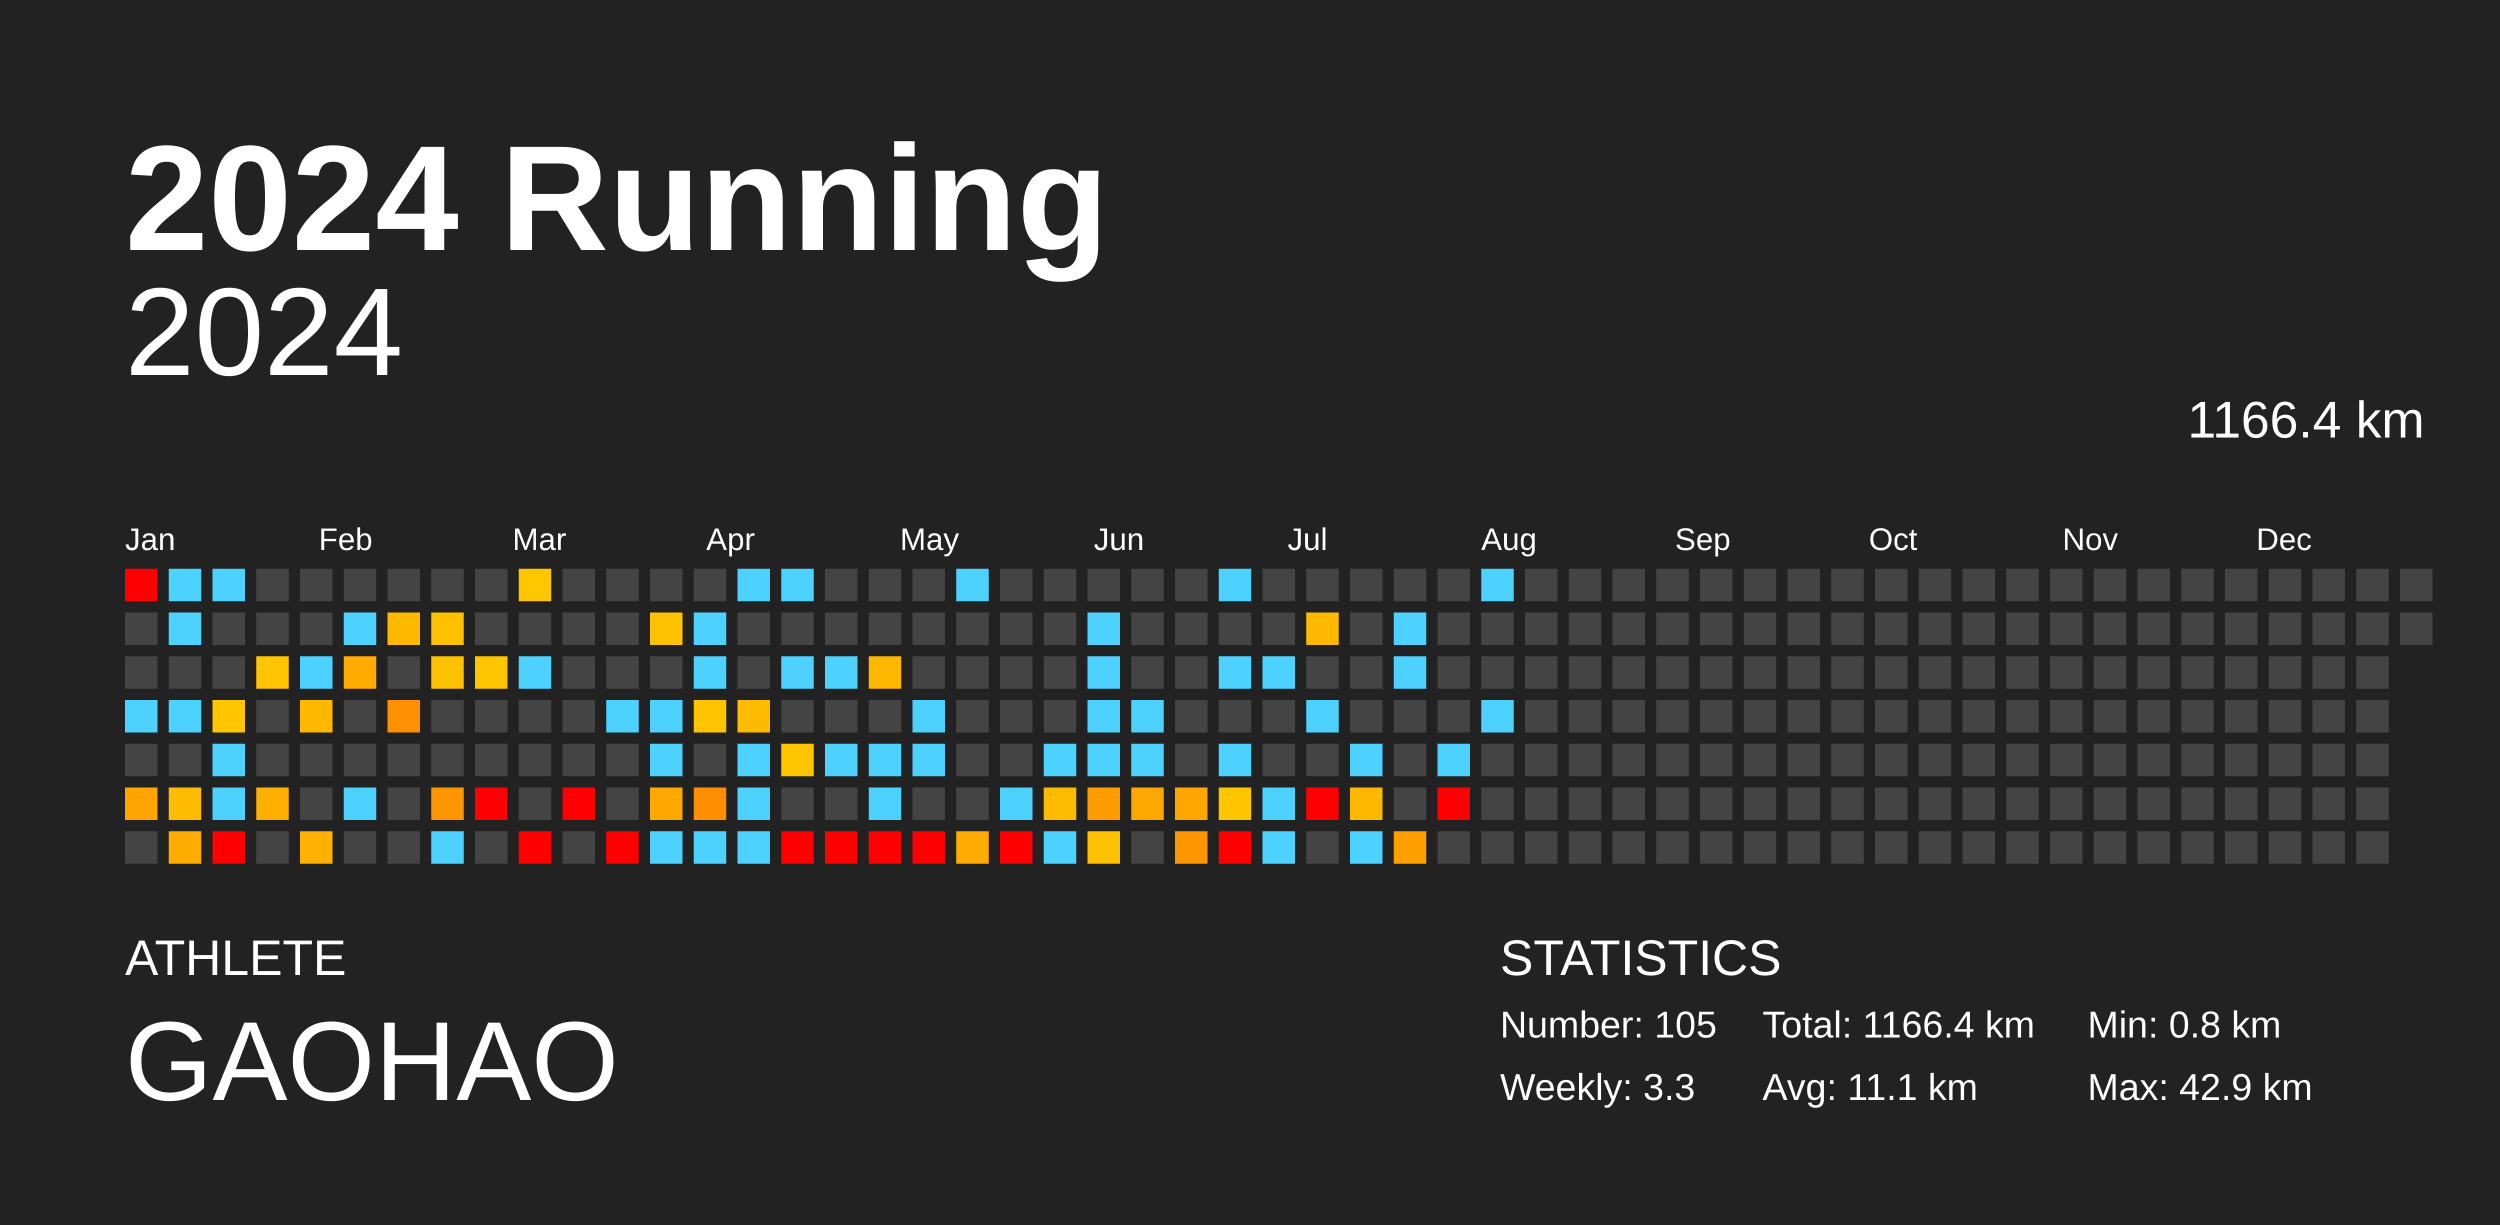
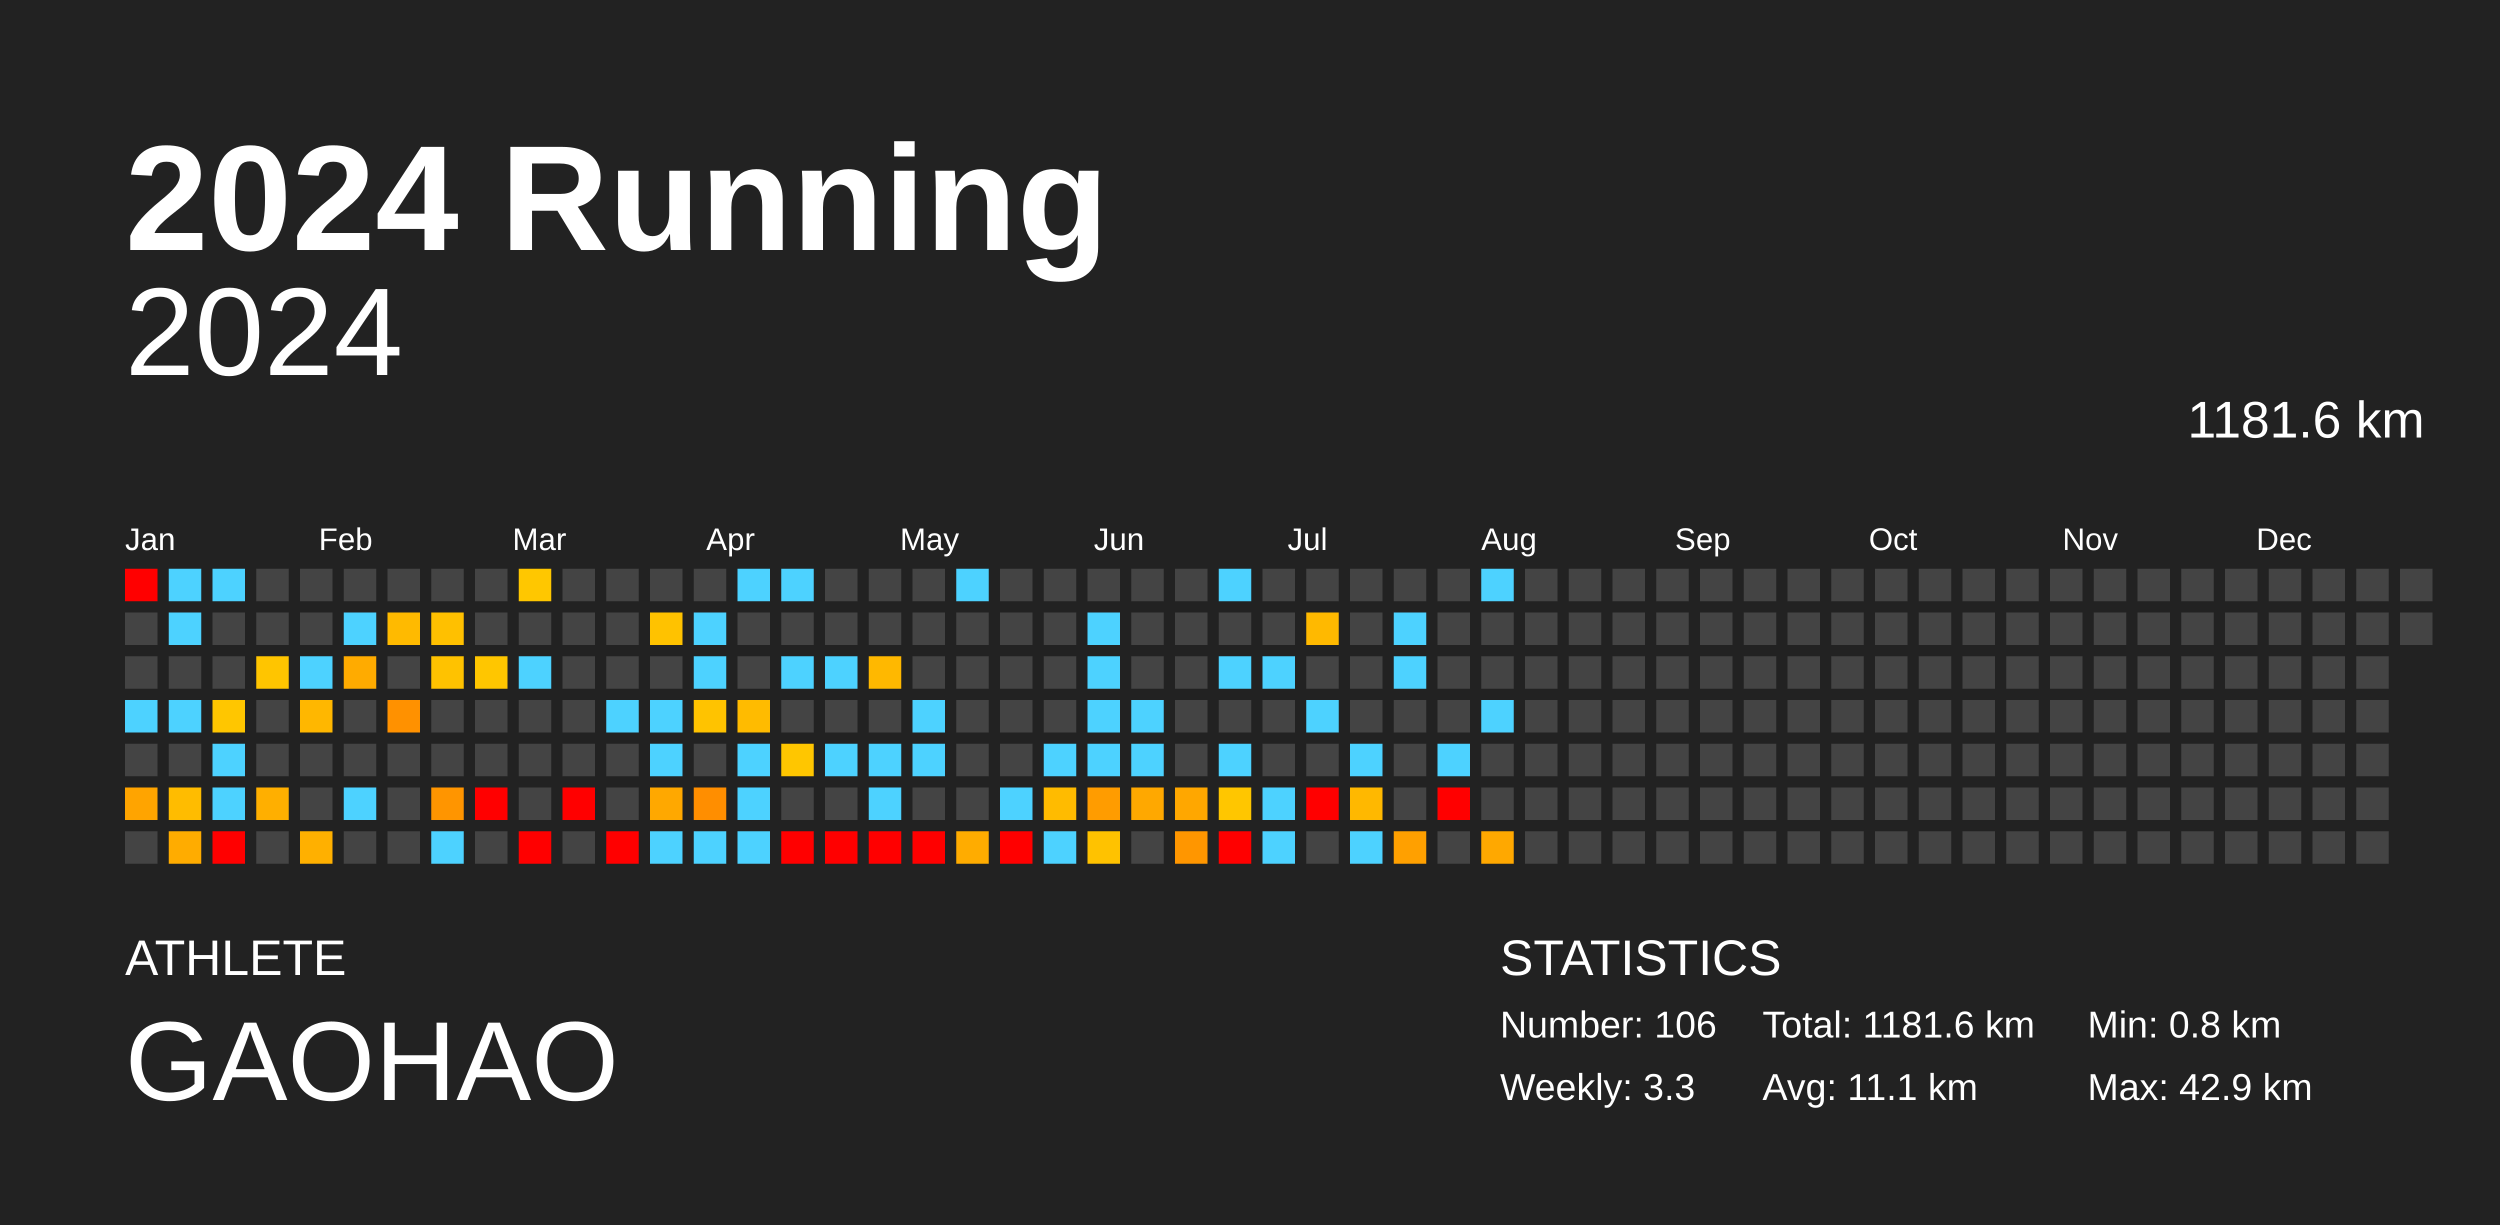
<svg xmlns="http://www.w3.org/2000/svg" baseProfile="full" height="98mm" version="1.1" viewBox="0,0,200,98" width="200mm">
  <defs />
  <rect fill="#222222" height="98" width="200" x="0" y="0" />
  <text fill="#FFFFFF" style="font-size:12px; font-family:Arial; font-weight:bold;" x="10" y="20">2024 Running</text>
  <text fill="#FFFFFF" style="font-size:4px; font-family:Arial" x="10" y="78">ATHLETE</text>
  <text fill="#FFFFFF" style="font-size:9px; font-family:Arial" x="10" y="88">GAOHAO</text>
  <text fill="#FFFFFF" style="font-size:4px; font-family:Arial" x="120" y="78">STATISTICS</text>
-   <text fill="#FFFFFF" style="font-size:3px; font-family:Arial" x="120" y="83">Number: 105</text>
+   <text fill="#FFFFFF" style="font-size:3px; font-family:Arial" x="120" y="83">Number: 106</text>
  <text fill="#FFFFFF" style="font-size:3px; font-family:Arial" x="120" y="88">Weekly: 3.3</text>
-   <text fill="#FFFFFF" style="font-size:3px; font-family:Arial" x="141" y="83">Total: 1166.4 km</text>
+   <text fill="#FFFFFF" style="font-size:3px; font-family:Arial" x="141" y="83">Total: 1181.6 km</text>
  <text fill="#FFFFFF" style="font-size:3px; font-family:Arial" x="141" y="88">Avg: 11.1 km</text>
  <text fill="#FFFFFF" style="font-size:3px; font-family:Arial" x="167" y="83">Min: 0.8 km</text>
  <text fill="#FFFFFF" style="font-size:3px; font-family:Arial" x="167" y="88">Max: 42.9 km</text>
  <text alignment-baseline="hanging" fill="#FFFFFF" style="font-size:10.0px; font-family:Arial;" x="10" y="30">2024</text>
-   <text alignment-baseline="hanging" fill="#FFFFFF" style="font-size:4.125px; font-family:Arial;" x="175" y="35">1166.4 km</text>
+   <text alignment-baseline="hanging" fill="#FFFFFF" style="font-size:4.125px; font-family:Arial;" x="175" y="35">1181.6 km</text>
  <text fill="#FFFFFF" style="font-size:2.5px; font-family:Arial" x="10.0" y="44">Jan</text>
  <text fill="#FFFFFF" style="font-size:2.5px; font-family:Arial" x="25.5" y="44">Feb</text>
  <text fill="#FFFFFF" style="font-size:2.5px; font-family:Arial" x="41.0" y="44">Mar</text>
  <text fill="#FFFFFF" style="font-size:2.5px; font-family:Arial" x="56.5" y="44">Apr</text>
  <text fill="#FFFFFF" style="font-size:2.5px; font-family:Arial" x="72.0" y="44">May</text>
  <text fill="#FFFFFF" style="font-size:2.5px; font-family:Arial" x="87.5" y="44">Jun</text>
  <text fill="#FFFFFF" style="font-size:2.5px; font-family:Arial" x="103.0" y="44">Jul</text>
  <text fill="#FFFFFF" style="font-size:2.5px; font-family:Arial" x="118.5" y="44">Aug</text>
  <text fill="#FFFFFF" style="font-size:2.5px; font-family:Arial" x="134.0" y="44">Sep</text>
  <text fill="#FFFFFF" style="font-size:2.5px; font-family:Arial" x="149.5" y="44">Oct</text>
  <text fill="#FFFFFF" style="font-size:2.5px; font-family:Arial" x="165.0" y="44">Nov</text>
  <text fill="#FFFFFF" style="font-size:2.5px; font-family:Arial" x="180.5" y="44">Dec</text>
  <rect fill="red" height="2.6" width="2.6" x="10.0" y="45.5" />
  <rect fill="#444444" height="2.6" width="2.6" x="10.0" y="49.0" />
  <rect fill="#444444" height="2.6" width="2.6" x="10.0" y="52.5" />
  <rect fill="#4dd2ff" height="2.6" width="2.6" x="10.0" y="56.0" />
  <rect fill="#444444" height="2.6" width="2.6" x="10.0" y="59.5" />
  <rect fill="#ffa400" height="2.6" width="2.6" x="10.0" y="63.0" />
  <rect fill="#444444" height="2.6" width="2.6" x="10.0" y="66.5" />
  <rect fill="#4dd2ff" height="2.6" width="2.6" x="13.5" y="45.5" />
  <rect fill="#4dd2ff" height="2.6" width="2.6" x="13.5" y="49.0" />
  <rect fill="#444444" height="2.6" width="2.6" x="13.5" y="52.5" />
  <rect fill="#4dd2ff" height="2.6" width="2.6" x="13.5" y="56.0" />
  <rect fill="#444444" height="2.6" width="2.6" x="13.5" y="59.5" />
  <rect fill="#ffbc00" height="2.6" width="2.6" x="13.5" y="63.0" />
  <rect fill="#ffac00" height="2.6" width="2.6" x="13.5" y="66.5" />
  <rect fill="#4dd2ff" height="2.6" width="2.6" x="17.0" y="45.5" />
  <rect fill="#444444" height="2.6" width="2.6" x="17.0" y="49.0" />
  <rect fill="#444444" height="2.6" width="2.6" x="17.0" y="52.5" />
  <rect fill="#ffc600" height="2.6" width="2.6" x="17.0" y="56.0" />
  <rect fill="#4dd2ff" height="2.6" width="2.6" x="17.0" y="59.5" />
  <rect fill="#4dd2ff" height="2.6" width="2.6" x="17.0" y="63.0" />
  <rect fill="red" height="2.6" width="2.6" x="17.0" y="66.5" />
  <rect fill="#444444" height="2.6" width="2.6" x="20.5" y="45.5" />
  <rect fill="#444444" height="2.6" width="2.6" x="20.5" y="49.0" />
  <rect fill="#ffc500" height="2.6" width="2.6" x="20.5" y="52.5" />
  <rect fill="#444444" height="2.6" width="2.6" x="20.5" y="56.0" />
  <rect fill="#444444" height="2.6" width="2.6" x="20.5" y="59.5" />
  <rect fill="#ffaf00" height="2.6" width="2.6" x="20.5" y="63.0" />
  <rect fill="#444444" height="2.6" width="2.6" x="20.5" y="66.5" />
  <rect fill="#444444" height="2.6" width="2.6" x="24.0" y="45.5" />
  <rect fill="#444444" height="2.6" width="2.6" x="24.0" y="49.0" />
  <rect fill="#4dd2ff" height="2.6" width="2.6" x="24.0" y="52.5" />
  <rect fill="#ffb700" height="2.6" width="2.6" x="24.0" y="56.0" />
  <rect fill="#444444" height="2.6" width="2.6" x="24.0" y="59.5" />
  <rect fill="#444444" height="2.6" width="2.6" x="24.0" y="63.0" />
  <rect fill="#ffb000" height="2.6" width="2.6" x="24.0" y="66.5" />
  <rect fill="#444444" height="2.6" width="2.6" x="27.5" y="45.5" />
  <rect fill="#4dd2ff" height="2.6" width="2.6" x="27.5" y="49.0" />
  <rect fill="#ffab00" height="2.6" width="2.6" x="27.5" y="52.5" />
  <rect fill="#444444" height="2.6" width="2.6" x="27.5" y="56.0" />
  <rect fill="#444444" height="2.6" width="2.6" x="27.5" y="59.5" />
  <rect fill="#4dd2ff" height="2.6" width="2.6" x="27.5" y="63.0" />
  <rect fill="#444444" height="2.6" width="2.6" x="27.5" y="66.5" />
  <rect fill="#444444" height="2.6" width="2.6" x="31.0" y="45.5" />
  <rect fill="#ffba00" height="2.6" width="2.6" x="31.0" y="49.0" />
  <rect fill="#444444" height="2.6" width="2.6" x="31.0" y="52.5" />
  <rect fill="#ff9100" height="2.6" width="2.6" x="31.0" y="56.0" />
  <rect fill="#444444" height="2.6" width="2.6" x="31.0" y="59.5" />
  <rect fill="#444444" height="2.6" width="2.6" x="31.0" y="63.0" />
  <rect fill="#444444" height="2.6" width="2.6" x="31.0" y="66.5" />
  <rect fill="#444444" height="2.6" width="2.6" x="34.5" y="45.5" />
  <rect fill="#ffc000" height="2.6" width="2.6" x="34.5" y="49.0" />
  <rect fill="#ffc200" height="2.6" width="2.6" x="34.5" y="52.5" />
  <rect fill="#444444" height="2.6" width="2.6" x="34.5" y="56.0" />
  <rect fill="#444444" height="2.6" width="2.6" x="34.5" y="59.5" />
  <rect fill="#ff9500" height="2.6" width="2.6" x="34.5" y="63.0" />
  <rect fill="#4dd2ff" height="2.6" width="2.6" x="34.5" y="66.5" />
  <rect fill="#444444" height="2.6" width="2.6" x="38.0" y="45.5" />
  <rect fill="#444444" height="2.6" width="2.6" x="38.0" y="49.0" />
  <rect fill="#ffc600" height="2.6" width="2.6" x="38.0" y="52.5" />
  <rect fill="#444444" height="2.6" width="2.6" x="38.0" y="56.0" />
  <rect fill="#444444" height="2.6" width="2.6" x="38.0" y="59.5" />
  <rect fill="red" height="2.6" width="2.6" x="38.0" y="63.0" />
  <rect fill="#444444" height="2.6" width="2.6" x="38.0" y="66.5" />
  <rect fill="#ffc700" height="2.6" width="2.6" x="41.5" y="45.5" />
  <rect fill="#444444" height="2.6" width="2.6" x="41.5" y="49.0" />
  <rect fill="#4dd2ff" height="2.6" width="2.6" x="41.5" y="52.5" />
  <rect fill="#444444" height="2.6" width="2.6" x="41.5" y="56.0" />
  <rect fill="#444444" height="2.6" width="2.6" x="41.5" y="59.5" />
  <rect fill="#444444" height="2.6" width="2.6" x="41.5" y="63.0" />
  <rect fill="red" height="2.6" width="2.6" x="41.5" y="66.5" />
  <rect fill="#444444" height="2.6" width="2.6" x="45.0" y="45.5" />
  <rect fill="#444444" height="2.6" width="2.6" x="45.0" y="49.0" />
  <rect fill="#444444" height="2.6" width="2.6" x="45.0" y="52.5" />
  <rect fill="#444444" height="2.6" width="2.6" x="45.0" y="56.0" />
  <rect fill="#444444" height="2.6" width="2.6" x="45.0" y="59.5" />
  <rect fill="red" height="2.6" width="2.6" x="45.0" y="63.0" />
  <rect fill="#444444" height="2.6" width="2.6" x="45.0" y="66.5" />
  <rect fill="#444444" height="2.6" width="2.6" x="48.5" y="45.5" />
  <rect fill="#444444" height="2.6" width="2.6" x="48.5" y="49.0" />
  <rect fill="#444444" height="2.6" width="2.6" x="48.5" y="52.5" />
  <rect fill="#4dd2ff" height="2.6" width="2.6" x="48.5" y="56.0" />
  <rect fill="#444444" height="2.6" width="2.6" x="48.5" y="59.5" />
  <rect fill="#444444" height="2.6" width="2.6" x="48.5" y="63.0" />
  <rect fill="red" height="2.6" width="2.6" x="48.5" y="66.5" />
  <rect fill="#444444" height="2.6" width="2.6" x="52.0" y="45.5" />
  <rect fill="#ffc200" height="2.6" width="2.6" x="52.0" y="49.0" />
  <rect fill="#444444" height="2.6" width="2.6" x="52.0" y="52.5" />
  <rect fill="#4dd2ff" height="2.6" width="2.6" x="52.0" y="56.0" />
  <rect fill="#4dd2ff" height="2.6" width="2.6" x="52.0" y="59.5" />
  <rect fill="#ffa800" height="2.6" width="2.6" x="52.0" y="63.0" />
  <rect fill="#4dd2ff" height="2.6" width="2.6" x="52.0" y="66.5" />
  <rect fill="#444444" height="2.6" width="2.6" x="55.5" y="45.5" />
  <rect fill="#4dd2ff" height="2.6" width="2.6" x="55.5" y="49.0" />
  <rect fill="#4dd2ff" height="2.6" width="2.6" x="55.5" y="52.5" />
  <rect fill="#ffc300" height="2.6" width="2.6" x="55.5" y="56.0" />
  <rect fill="#444444" height="2.6" width="2.6" x="55.5" y="59.5" />
  <rect fill="#ff8e00" height="2.6" width="2.6" x="55.5" y="63.0" />
  <rect fill="#4dd2ff" height="2.6" width="2.6" x="55.5" y="66.5" />
  <rect fill="#4dd2ff" height="2.6" width="2.6" x="59.0" y="45.5" />
  <rect fill="#444444" height="2.6" width="2.6" x="59.0" y="49.0" />
  <rect fill="#444444" height="2.6" width="2.6" x="59.0" y="52.5" />
  <rect fill="#ffbb00" height="2.6" width="2.6" x="59.0" y="56.0" />
  <rect fill="#4dd2ff" height="2.6" width="2.6" x="59.0" y="59.5" />
  <rect fill="#4dd2ff" height="2.6" width="2.6" x="59.0" y="63.0" />
  <rect fill="#4dd2ff" height="2.6" width="2.6" x="59.0" y="66.5" />
  <rect fill="#4dd2ff" height="2.6" width="2.6" x="62.5" y="45.5" />
  <rect fill="#444444" height="2.6" width="2.6" x="62.5" y="49.0" />
  <rect fill="#4dd2ff" height="2.6" width="2.6" x="62.5" y="52.5" />
  <rect fill="#444444" height="2.6" width="2.6" x="62.5" y="56.0" />
  <rect fill="#ffc600" height="2.6" width="2.6" x="62.5" y="59.5" />
  <rect fill="#444444" height="2.6" width="2.6" x="62.5" y="63.0" />
  <rect fill="red" height="2.6" width="2.6" x="62.5" y="66.5" />
  <rect fill="#444444" height="2.6" width="2.6" x="66.0" y="45.5" />
  <rect fill="#444444" height="2.6" width="2.6" x="66.0" y="49.0" />
  <rect fill="#4dd2ff" height="2.6" width="2.6" x="66.0" y="52.5" />
  <rect fill="#444444" height="2.6" width="2.6" x="66.0" y="56.0" />
  <rect fill="#4dd2ff" height="2.6" width="2.6" x="66.0" y="59.5" />
  <rect fill="#444444" height="2.6" width="2.6" x="66.0" y="63.0" />
  <rect fill="red" height="2.6" width="2.6" x="66.0" y="66.5" />
  <rect fill="#444444" height="2.6" width="2.6" x="69.5" y="45.5" />
  <rect fill="#444444" height="2.6" width="2.6" x="69.5" y="49.0" />
  <rect fill="#ffb800" height="2.6" width="2.6" x="69.5" y="52.5" />
  <rect fill="#444444" height="2.6" width="2.6" x="69.5" y="56.0" />
  <rect fill="#4dd2ff" height="2.6" width="2.6" x="69.5" y="59.5" />
  <rect fill="#4dd2ff" height="2.6" width="2.6" x="69.5" y="63.0" />
  <rect fill="red" height="2.6" width="2.6" x="69.5" y="66.5" />
  <rect fill="#444444" height="2.6" width="2.6" x="73.0" y="45.5" />
  <rect fill="#444444" height="2.6" width="2.6" x="73.0" y="49.0" />
  <rect fill="#444444" height="2.6" width="2.6" x="73.0" y="52.5" />
  <rect fill="#4dd2ff" height="2.6" width="2.6" x="73.0" y="56.0" />
  <rect fill="#4dd2ff" height="2.6" width="2.6" x="73.0" y="59.5" />
  <rect fill="#444444" height="2.6" width="2.6" x="73.0" y="63.0" />
  <rect fill="red" height="2.6" width="2.6" x="73.0" y="66.5" />
  <rect fill="#4dd2ff" height="2.6" width="2.6" x="76.5" y="45.5" />
  <rect fill="#444444" height="2.6" width="2.6" x="76.5" y="49.0" />
  <rect fill="#444444" height="2.6" width="2.6" x="76.5" y="52.5" />
  <rect fill="#444444" height="2.6" width="2.6" x="76.5" y="56.0" />
  <rect fill="#444444" height="2.6" width="2.6" x="76.5" y="59.5" />
  <rect fill="#444444" height="2.6" width="2.6" x="76.5" y="63.0" />
  <rect fill="#ffac00" height="2.6" width="2.6" x="76.5" y="66.5" />
  <rect fill="#444444" height="2.6" width="2.6" x="80.0" y="45.5" />
  <rect fill="#444444" height="2.6" width="2.6" x="80.0" y="49.0" />
  <rect fill="#444444" height="2.6" width="2.6" x="80.0" y="52.5" />
  <rect fill="#444444" height="2.6" width="2.6" x="80.0" y="56.0" />
  <rect fill="#444444" height="2.6" width="2.6" x="80.0" y="59.5" />
  <rect fill="#4dd2ff" height="2.6" width="2.6" x="80.0" y="63.0" />
  <rect fill="red" height="2.6" width="2.6" x="80.0" y="66.5" />
  <rect fill="#444444" height="2.6" width="2.6" x="83.5" y="45.5" />
  <rect fill="#444444" height="2.6" width="2.6" x="83.5" y="49.0" />
  <rect fill="#444444" height="2.6" width="2.6" x="83.5" y="52.5" />
  <rect fill="#444444" height="2.6" width="2.6" x="83.5" y="56.0" />
  <rect fill="#4dd2ff" height="2.6" width="2.6" x="83.5" y="59.5" />
  <rect fill="#ffbb00" height="2.6" width="2.6" x="83.5" y="63.0" />
  <rect fill="#4dd2ff" height="2.6" width="2.6" x="83.5" y="66.5" />
  <rect fill="#444444" height="2.6" width="2.6" x="87.0" y="45.5" />
  <rect fill="#4dd2ff" height="2.6" width="2.6" x="87.0" y="49.0" />
  <rect fill="#4dd2ff" height="2.6" width="2.6" x="87.0" y="52.5" />
  <rect fill="#4dd2ff" height="2.6" width="2.6" x="87.0" y="56.0" />
  <rect fill="#4dd2ff" height="2.6" width="2.6" x="87.0" y="59.5" />
  <rect fill="#ff9c00" height="2.6" width="2.6" x="87.0" y="63.0" />
  <rect fill="#ffc200" height="2.6" width="2.6" x="87.0" y="66.5" />
  <rect fill="#444444" height="2.6" width="2.6" x="90.5" y="45.5" />
  <rect fill="#444444" height="2.6" width="2.6" x="90.5" y="49.0" />
  <rect fill="#444444" height="2.6" width="2.6" x="90.5" y="52.5" />
  <rect fill="#4dd2ff" height="2.6" width="2.6" x="90.5" y="56.0" />
  <rect fill="#4dd2ff" height="2.6" width="2.6" x="90.5" y="59.5" />
  <rect fill="#ffa800" height="2.6" width="2.6" x="90.5" y="63.0" />
  <rect fill="#444444" height="2.6" width="2.6" x="90.5" y="66.5" />
  <rect fill="#444444" height="2.6" width="2.6" x="94.0" y="45.5" />
  <rect fill="#444444" height="2.6" width="2.6" x="94.0" y="49.0" />
  <rect fill="#444444" height="2.6" width="2.6" x="94.0" y="52.5" />
  <rect fill="#444444" height="2.6" width="2.6" x="94.0" y="56.0" />
  <rect fill="#444444" height="2.6" width="2.6" x="94.0" y="59.5" />
  <rect fill="#ffa700" height="2.6" width="2.6" x="94.0" y="63.0" />
  <rect fill="#ff9600" height="2.6" width="2.6" x="94.0" y="66.5" />
  <rect fill="#4dd2ff" height="2.6" width="2.6" x="97.5" y="45.5" />
  <rect fill="#444444" height="2.6" width="2.6" x="97.5" y="49.0" />
  <rect fill="#4dd2ff" height="2.6" width="2.6" x="97.5" y="52.5" />
  <rect fill="#444444" height="2.6" width="2.6" x="97.5" y="56.0" />
  <rect fill="#4dd2ff" height="2.6" width="2.6" x="97.5" y="59.5" />
  <rect fill="#ffc600" height="2.6" width="2.6" x="97.5" y="63.0" />
  <rect fill="red" height="2.6" width="2.6" x="97.5" y="66.5" />
  <rect fill="#444444" height="2.6" width="2.6" x="101.0" y="45.5" />
  <rect fill="#444444" height="2.6" width="2.6" x="101.0" y="49.0" />
  <rect fill="#4dd2ff" height="2.6" width="2.6" x="101.0" y="52.5" />
  <rect fill="#444444" height="2.6" width="2.6" x="101.0" y="56.0" />
  <rect fill="#444444" height="2.6" width="2.6" x="101.0" y="59.5" />
  <rect fill="#4dd2ff" height="2.6" width="2.6" x="101.0" y="63.0" />
  <rect fill="#4dd2ff" height="2.6" width="2.6" x="101.0" y="66.5" />
  <rect fill="#444444" height="2.6" width="2.6" x="104.5" y="45.5" />
  <rect fill="#ffb900" height="2.6" width="2.6" x="104.5" y="49.0" />
  <rect fill="#444444" height="2.6" width="2.6" x="104.5" y="52.5" />
  <rect fill="#4dd2ff" height="2.6" width="2.6" x="104.5" y="56.0" />
  <rect fill="#444444" height="2.6" width="2.6" x="104.5" y="59.5" />
  <rect fill="red" height="2.6" width="2.6" x="104.5" y="63.0" />
  <rect fill="#444444" height="2.6" width="2.6" x="104.5" y="66.5" />
  <rect fill="#444444" height="2.6" width="2.6" x="108.0" y="45.5" />
  <rect fill="#444444" height="2.6" width="2.6" x="108.0" y="49.0" />
  <rect fill="#444444" height="2.6" width="2.6" x="108.0" y="52.5" />
  <rect fill="#444444" height="2.6" width="2.6" x="108.0" y="56.0" />
  <rect fill="#4dd2ff" height="2.6" width="2.6" x="108.0" y="59.5" />
  <rect fill="#ffb800" height="2.6" width="2.6" x="108.0" y="63.0" />
  <rect fill="#4dd2ff" height="2.6" width="2.6" x="108.0" y="66.5" />
  <rect fill="#444444" height="2.6" width="2.6" x="111.5" y="45.5" />
  <rect fill="#4dd2ff" height="2.6" width="2.6" x="111.5" y="49.0" />
  <rect fill="#4dd2ff" height="2.6" width="2.6" x="111.5" y="52.5" />
  <rect fill="#444444" height="2.6" width="2.6" x="111.5" y="56.0" />
  <rect fill="#444444" height="2.6" width="2.6" x="111.5" y="59.5" />
  <rect fill="#444444" height="2.6" width="2.6" x="111.5" y="63.0" />
  <rect fill="#ffa000" height="2.6" width="2.6" x="111.5" y="66.5" />
  <rect fill="#444444" height="2.6" width="2.6" x="115.0" y="45.5" />
  <rect fill="#444444" height="2.6" width="2.6" x="115.0" y="49.0" />
  <rect fill="#444444" height="2.6" width="2.6" x="115.0" y="52.5" />
  <rect fill="#444444" height="2.6" width="2.6" x="115.0" y="56.0" />
  <rect fill="#4dd2ff" height="2.6" width="2.6" x="115.0" y="59.5" />
  <rect fill="red" height="2.6" width="2.6" x="115.0" y="63.0" />
  <rect fill="#444444" height="2.6" width="2.6" x="115.0" y="66.5" />
  <rect fill="#4dd2ff" height="2.6" width="2.6" x="118.5" y="45.5" />
  <rect fill="#444444" height="2.6" width="2.6" x="118.5" y="49.0" />
  <rect fill="#444444" height="2.6" width="2.6" x="118.5" y="52.5" />
  <rect fill="#4dd2ff" height="2.6" width="2.6" x="118.5" y="56.0" />
  <rect fill="#444444" height="2.6" width="2.6" x="118.5" y="59.5" />
  <rect fill="#444444" height="2.6" width="2.6" x="118.5" y="63.0" />
-   <rect fill="#444444" height="2.6" width="2.6" x="118.5" y="66.5" />
+   <rect fill="#ffa800" height="2.6" width="2.6" x="118.5" y="66.5" />
  <rect fill="#444444" height="2.6" width="2.6" x="122.0" y="45.5" />
  <rect fill="#444444" height="2.6" width="2.6" x="122.0" y="49.0" />
  <rect fill="#444444" height="2.6" width="2.6" x="122.0" y="52.5" />
  <rect fill="#444444" height="2.6" width="2.6" x="122.0" y="56.0" />
  <rect fill="#444444" height="2.6" width="2.6" x="122.0" y="59.5" />
  <rect fill="#444444" height="2.6" width="2.6" x="122.0" y="63.0" />
  <rect fill="#444444" height="2.6" width="2.6" x="122.0" y="66.5" />
  <rect fill="#444444" height="2.6" width="2.6" x="125.5" y="45.5" />
  <rect fill="#444444" height="2.6" width="2.6" x="125.5" y="49.0" />
  <rect fill="#444444" height="2.6" width="2.6" x="125.5" y="52.5" />
  <rect fill="#444444" height="2.6" width="2.6" x="125.5" y="56.0" />
  <rect fill="#444444" height="2.6" width="2.6" x="125.5" y="59.5" />
  <rect fill="#444444" height="2.6" width="2.6" x="125.5" y="63.0" />
  <rect fill="#444444" height="2.6" width="2.6" x="125.5" y="66.5" />
  <rect fill="#444444" height="2.6" width="2.6" x="129.0" y="45.5" />
  <rect fill="#444444" height="2.6" width="2.6" x="129.0" y="49.0" />
  <rect fill="#444444" height="2.6" width="2.6" x="129.0" y="52.5" />
  <rect fill="#444444" height="2.6" width="2.6" x="129.0" y="56.0" />
  <rect fill="#444444" height="2.6" width="2.6" x="129.0" y="59.5" />
  <rect fill="#444444" height="2.6" width="2.6" x="129.0" y="63.0" />
  <rect fill="#444444" height="2.6" width="2.6" x="129.0" y="66.5" />
  <rect fill="#444444" height="2.6" width="2.6" x="132.5" y="45.5" />
  <rect fill="#444444" height="2.6" width="2.6" x="132.5" y="49.0" />
  <rect fill="#444444" height="2.6" width="2.6" x="132.5" y="52.5" />
  <rect fill="#444444" height="2.6" width="2.6" x="132.5" y="56.0" />
  <rect fill="#444444" height="2.6" width="2.6" x="132.5" y="59.5" />
  <rect fill="#444444" height="2.6" width="2.6" x="132.5" y="63.0" />
  <rect fill="#444444" height="2.6" width="2.6" x="132.5" y="66.5" />
  <rect fill="#444444" height="2.6" width="2.6" x="136.0" y="45.5" />
  <rect fill="#444444" height="2.6" width="2.6" x="136.0" y="49.0" />
  <rect fill="#444444" height="2.6" width="2.6" x="136.0" y="52.5" />
  <rect fill="#444444" height="2.6" width="2.6" x="136.0" y="56.0" />
  <rect fill="#444444" height="2.6" width="2.6" x="136.0" y="59.5" />
  <rect fill="#444444" height="2.6" width="2.6" x="136.0" y="63.0" />
  <rect fill="#444444" height="2.6" width="2.6" x="136.0" y="66.5" />
  <rect fill="#444444" height="2.6" width="2.6" x="139.5" y="45.5" />
  <rect fill="#444444" height="2.6" width="2.6" x="139.5" y="49.0" />
  <rect fill="#444444" height="2.6" width="2.6" x="139.5" y="52.5" />
  <rect fill="#444444" height="2.6" width="2.6" x="139.5" y="56.0" />
  <rect fill="#444444" height="2.6" width="2.6" x="139.5" y="59.5" />
  <rect fill="#444444" height="2.6" width="2.6" x="139.5" y="63.0" />
  <rect fill="#444444" height="2.6" width="2.6" x="139.5" y="66.5" />
  <rect fill="#444444" height="2.6" width="2.6" x="143.0" y="45.5" />
  <rect fill="#444444" height="2.6" width="2.6" x="143.0" y="49.0" />
  <rect fill="#444444" height="2.6" width="2.6" x="143.0" y="52.5" />
  <rect fill="#444444" height="2.6" width="2.6" x="143.0" y="56.0" />
  <rect fill="#444444" height="2.6" width="2.6" x="143.0" y="59.5" />
  <rect fill="#444444" height="2.6" width="2.6" x="143.0" y="63.0" />
  <rect fill="#444444" height="2.6" width="2.6" x="143.0" y="66.5" />
  <rect fill="#444444" height="2.6" width="2.6" x="146.5" y="45.5" />
  <rect fill="#444444" height="2.6" width="2.6" x="146.5" y="49.0" />
  <rect fill="#444444" height="2.6" width="2.6" x="146.5" y="52.5" />
  <rect fill="#444444" height="2.6" width="2.6" x="146.5" y="56.0" />
  <rect fill="#444444" height="2.6" width="2.6" x="146.5" y="59.5" />
  <rect fill="#444444" height="2.6" width="2.6" x="146.5" y="63.0" />
  <rect fill="#444444" height="2.6" width="2.6" x="146.5" y="66.5" />
  <rect fill="#444444" height="2.6" width="2.6" x="150.0" y="45.5" />
  <rect fill="#444444" height="2.6" width="2.6" x="150.0" y="49.0" />
  <rect fill="#444444" height="2.6" width="2.6" x="150.0" y="52.5" />
  <rect fill="#444444" height="2.6" width="2.6" x="150.0" y="56.0" />
  <rect fill="#444444" height="2.6" width="2.6" x="150.0" y="59.5" />
  <rect fill="#444444" height="2.6" width="2.6" x="150.0" y="63.0" />
  <rect fill="#444444" height="2.6" width="2.6" x="150.0" y="66.5" />
  <rect fill="#444444" height="2.6" width="2.6" x="153.5" y="45.5" />
  <rect fill="#444444" height="2.6" width="2.6" x="153.5" y="49.0" />
  <rect fill="#444444" height="2.6" width="2.6" x="153.5" y="52.5" />
  <rect fill="#444444" height="2.6" width="2.6" x="153.5" y="56.0" />
  <rect fill="#444444" height="2.6" width="2.6" x="153.5" y="59.5" />
  <rect fill="#444444" height="2.6" width="2.6" x="153.5" y="63.0" />
  <rect fill="#444444" height="2.6" width="2.6" x="153.5" y="66.5" />
  <rect fill="#444444" height="2.6" width="2.6" x="157.0" y="45.5" />
  <rect fill="#444444" height="2.6" width="2.6" x="157.0" y="49.0" />
  <rect fill="#444444" height="2.6" width="2.6" x="157.0" y="52.5" />
  <rect fill="#444444" height="2.6" width="2.6" x="157.0" y="56.0" />
  <rect fill="#444444" height="2.6" width="2.6" x="157.0" y="59.5" />
  <rect fill="#444444" height="2.6" width="2.6" x="157.0" y="63.0" />
  <rect fill="#444444" height="2.6" width="2.6" x="157.0" y="66.5" />
  <rect fill="#444444" height="2.6" width="2.6" x="160.5" y="45.5" />
  <rect fill="#444444" height="2.6" width="2.6" x="160.5" y="49.0" />
  <rect fill="#444444" height="2.6" width="2.6" x="160.5" y="52.5" />
  <rect fill="#444444" height="2.6" width="2.6" x="160.5" y="56.0" />
  <rect fill="#444444" height="2.6" width="2.6" x="160.5" y="59.5" />
  <rect fill="#444444" height="2.6" width="2.6" x="160.5" y="63.0" />
  <rect fill="#444444" height="2.6" width="2.6" x="160.5" y="66.5" />
  <rect fill="#444444" height="2.6" width="2.6" x="164.0" y="45.5" />
  <rect fill="#444444" height="2.6" width="2.6" x="164.0" y="49.0" />
  <rect fill="#444444" height="2.6" width="2.6" x="164.0" y="52.5" />
  <rect fill="#444444" height="2.6" width="2.6" x="164.0" y="56.0" />
  <rect fill="#444444" height="2.6" width="2.6" x="164.0" y="59.5" />
  <rect fill="#444444" height="2.6" width="2.6" x="164.0" y="63.0" />
  <rect fill="#444444" height="2.6" width="2.6" x="164.0" y="66.5" />
  <rect fill="#444444" height="2.6" width="2.6" x="167.5" y="45.5" />
  <rect fill="#444444" height="2.6" width="2.6" x="167.5" y="49.0" />
  <rect fill="#444444" height="2.6" width="2.6" x="167.5" y="52.5" />
  <rect fill="#444444" height="2.6" width="2.6" x="167.5" y="56.0" />
  <rect fill="#444444" height="2.6" width="2.6" x="167.5" y="59.5" />
  <rect fill="#444444" height="2.6" width="2.6" x="167.5" y="63.0" />
  <rect fill="#444444" height="2.6" width="2.6" x="167.5" y="66.5" />
  <rect fill="#444444" height="2.6" width="2.6" x="171.0" y="45.5" />
  <rect fill="#444444" height="2.6" width="2.6" x="171.0" y="49.0" />
  <rect fill="#444444" height="2.6" width="2.6" x="171.0" y="52.5" />
  <rect fill="#444444" height="2.6" width="2.6" x="171.0" y="56.0" />
  <rect fill="#444444" height="2.6" width="2.6" x="171.0" y="59.5" />
  <rect fill="#444444" height="2.6" width="2.6" x="171.0" y="63.0" />
  <rect fill="#444444" height="2.6" width="2.6" x="171.0" y="66.5" />
  <rect fill="#444444" height="2.6" width="2.6" x="174.5" y="45.5" />
  <rect fill="#444444" height="2.6" width="2.6" x="174.5" y="49.0" />
  <rect fill="#444444" height="2.6" width="2.6" x="174.5" y="52.5" />
  <rect fill="#444444" height="2.6" width="2.6" x="174.5" y="56.0" />
  <rect fill="#444444" height="2.6" width="2.6" x="174.5" y="59.5" />
  <rect fill="#444444" height="2.6" width="2.6" x="174.5" y="63.0" />
  <rect fill="#444444" height="2.6" width="2.6" x="174.5" y="66.5" />
  <rect fill="#444444" height="2.6" width="2.6" x="178.0" y="45.5" />
  <rect fill="#444444" height="2.6" width="2.6" x="178.0" y="49.0" />
  <rect fill="#444444" height="2.6" width="2.6" x="178.0" y="52.5" />
  <rect fill="#444444" height="2.6" width="2.6" x="178.0" y="56.0" />
  <rect fill="#444444" height="2.6" width="2.6" x="178.0" y="59.5" />
  <rect fill="#444444" height="2.6" width="2.6" x="178.0" y="63.0" />
  <rect fill="#444444" height="2.6" width="2.6" x="178.0" y="66.5" />
  <rect fill="#444444" height="2.6" width="2.6" x="181.5" y="45.5" />
  <rect fill="#444444" height="2.6" width="2.6" x="181.5" y="49.0" />
  <rect fill="#444444" height="2.6" width="2.6" x="181.5" y="52.5" />
  <rect fill="#444444" height="2.6" width="2.6" x="181.5" y="56.0" />
  <rect fill="#444444" height="2.6" width="2.6" x="181.5" y="59.5" />
  <rect fill="#444444" height="2.6" width="2.6" x="181.5" y="63.0" />
  <rect fill="#444444" height="2.6" width="2.6" x="181.5" y="66.5" />
  <rect fill="#444444" height="2.6" width="2.6" x="185.0" y="45.5" />
  <rect fill="#444444" height="2.6" width="2.6" x="185.0" y="49.0" />
  <rect fill="#444444" height="2.6" width="2.6" x="185.0" y="52.5" />
  <rect fill="#444444" height="2.6" width="2.6" x="185.0" y="56.0" />
  <rect fill="#444444" height="2.6" width="2.6" x="185.0" y="59.5" />
  <rect fill="#444444" height="2.6" width="2.6" x="185.0" y="63.0" />
  <rect fill="#444444" height="2.6" width="2.6" x="185.0" y="66.5" />
  <rect fill="#444444" height="2.6" width="2.6" x="188.5" y="45.5" />
  <rect fill="#444444" height="2.6" width="2.6" x="188.5" y="49.0" />
  <rect fill="#444444" height="2.6" width="2.6" x="188.5" y="52.5" />
  <rect fill="#444444" height="2.6" width="2.6" x="188.5" y="56.0" />
  <rect fill="#444444" height="2.6" width="2.6" x="188.5" y="59.5" />
  <rect fill="#444444" height="2.6" width="2.6" x="188.5" y="63.0" />
  <rect fill="#444444" height="2.6" width="2.6" x="188.5" y="66.5" />
  <rect fill="#444444" height="2.6" width="2.6" x="192.0" y="45.5" />
  <rect fill="#444444" height="2.6" width="2.6" x="192.0" y="49.0" />
</svg>
